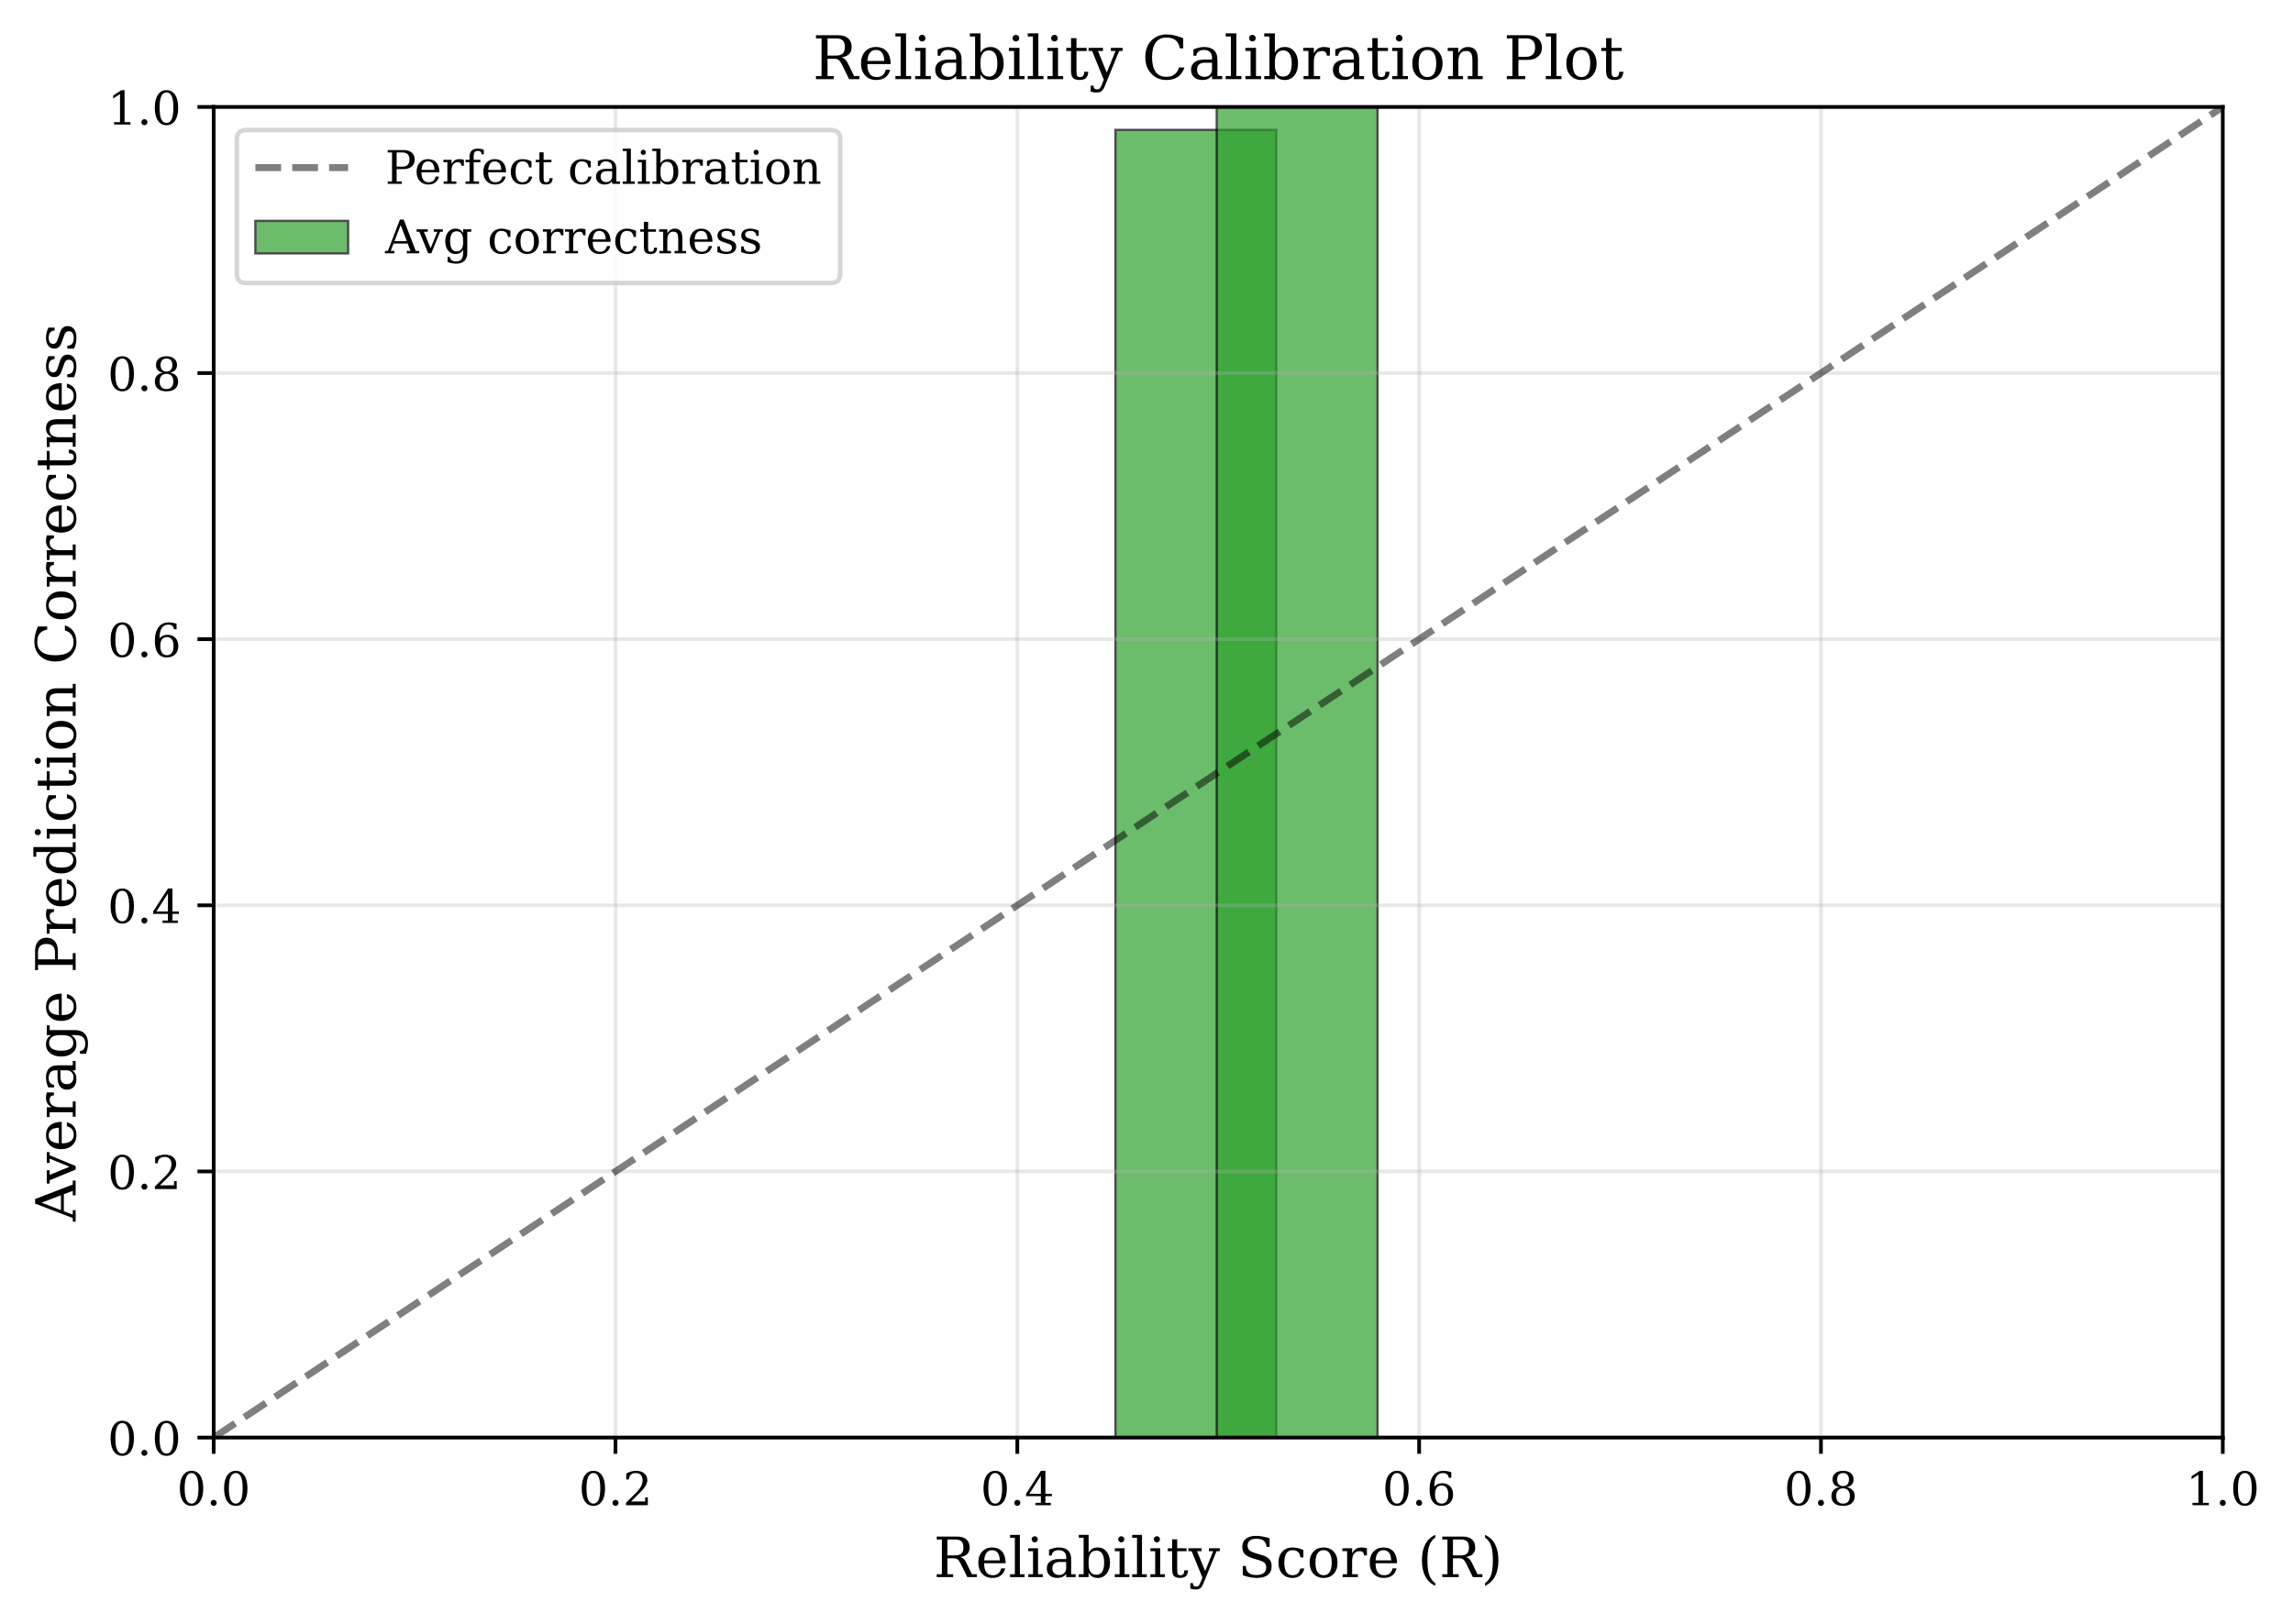
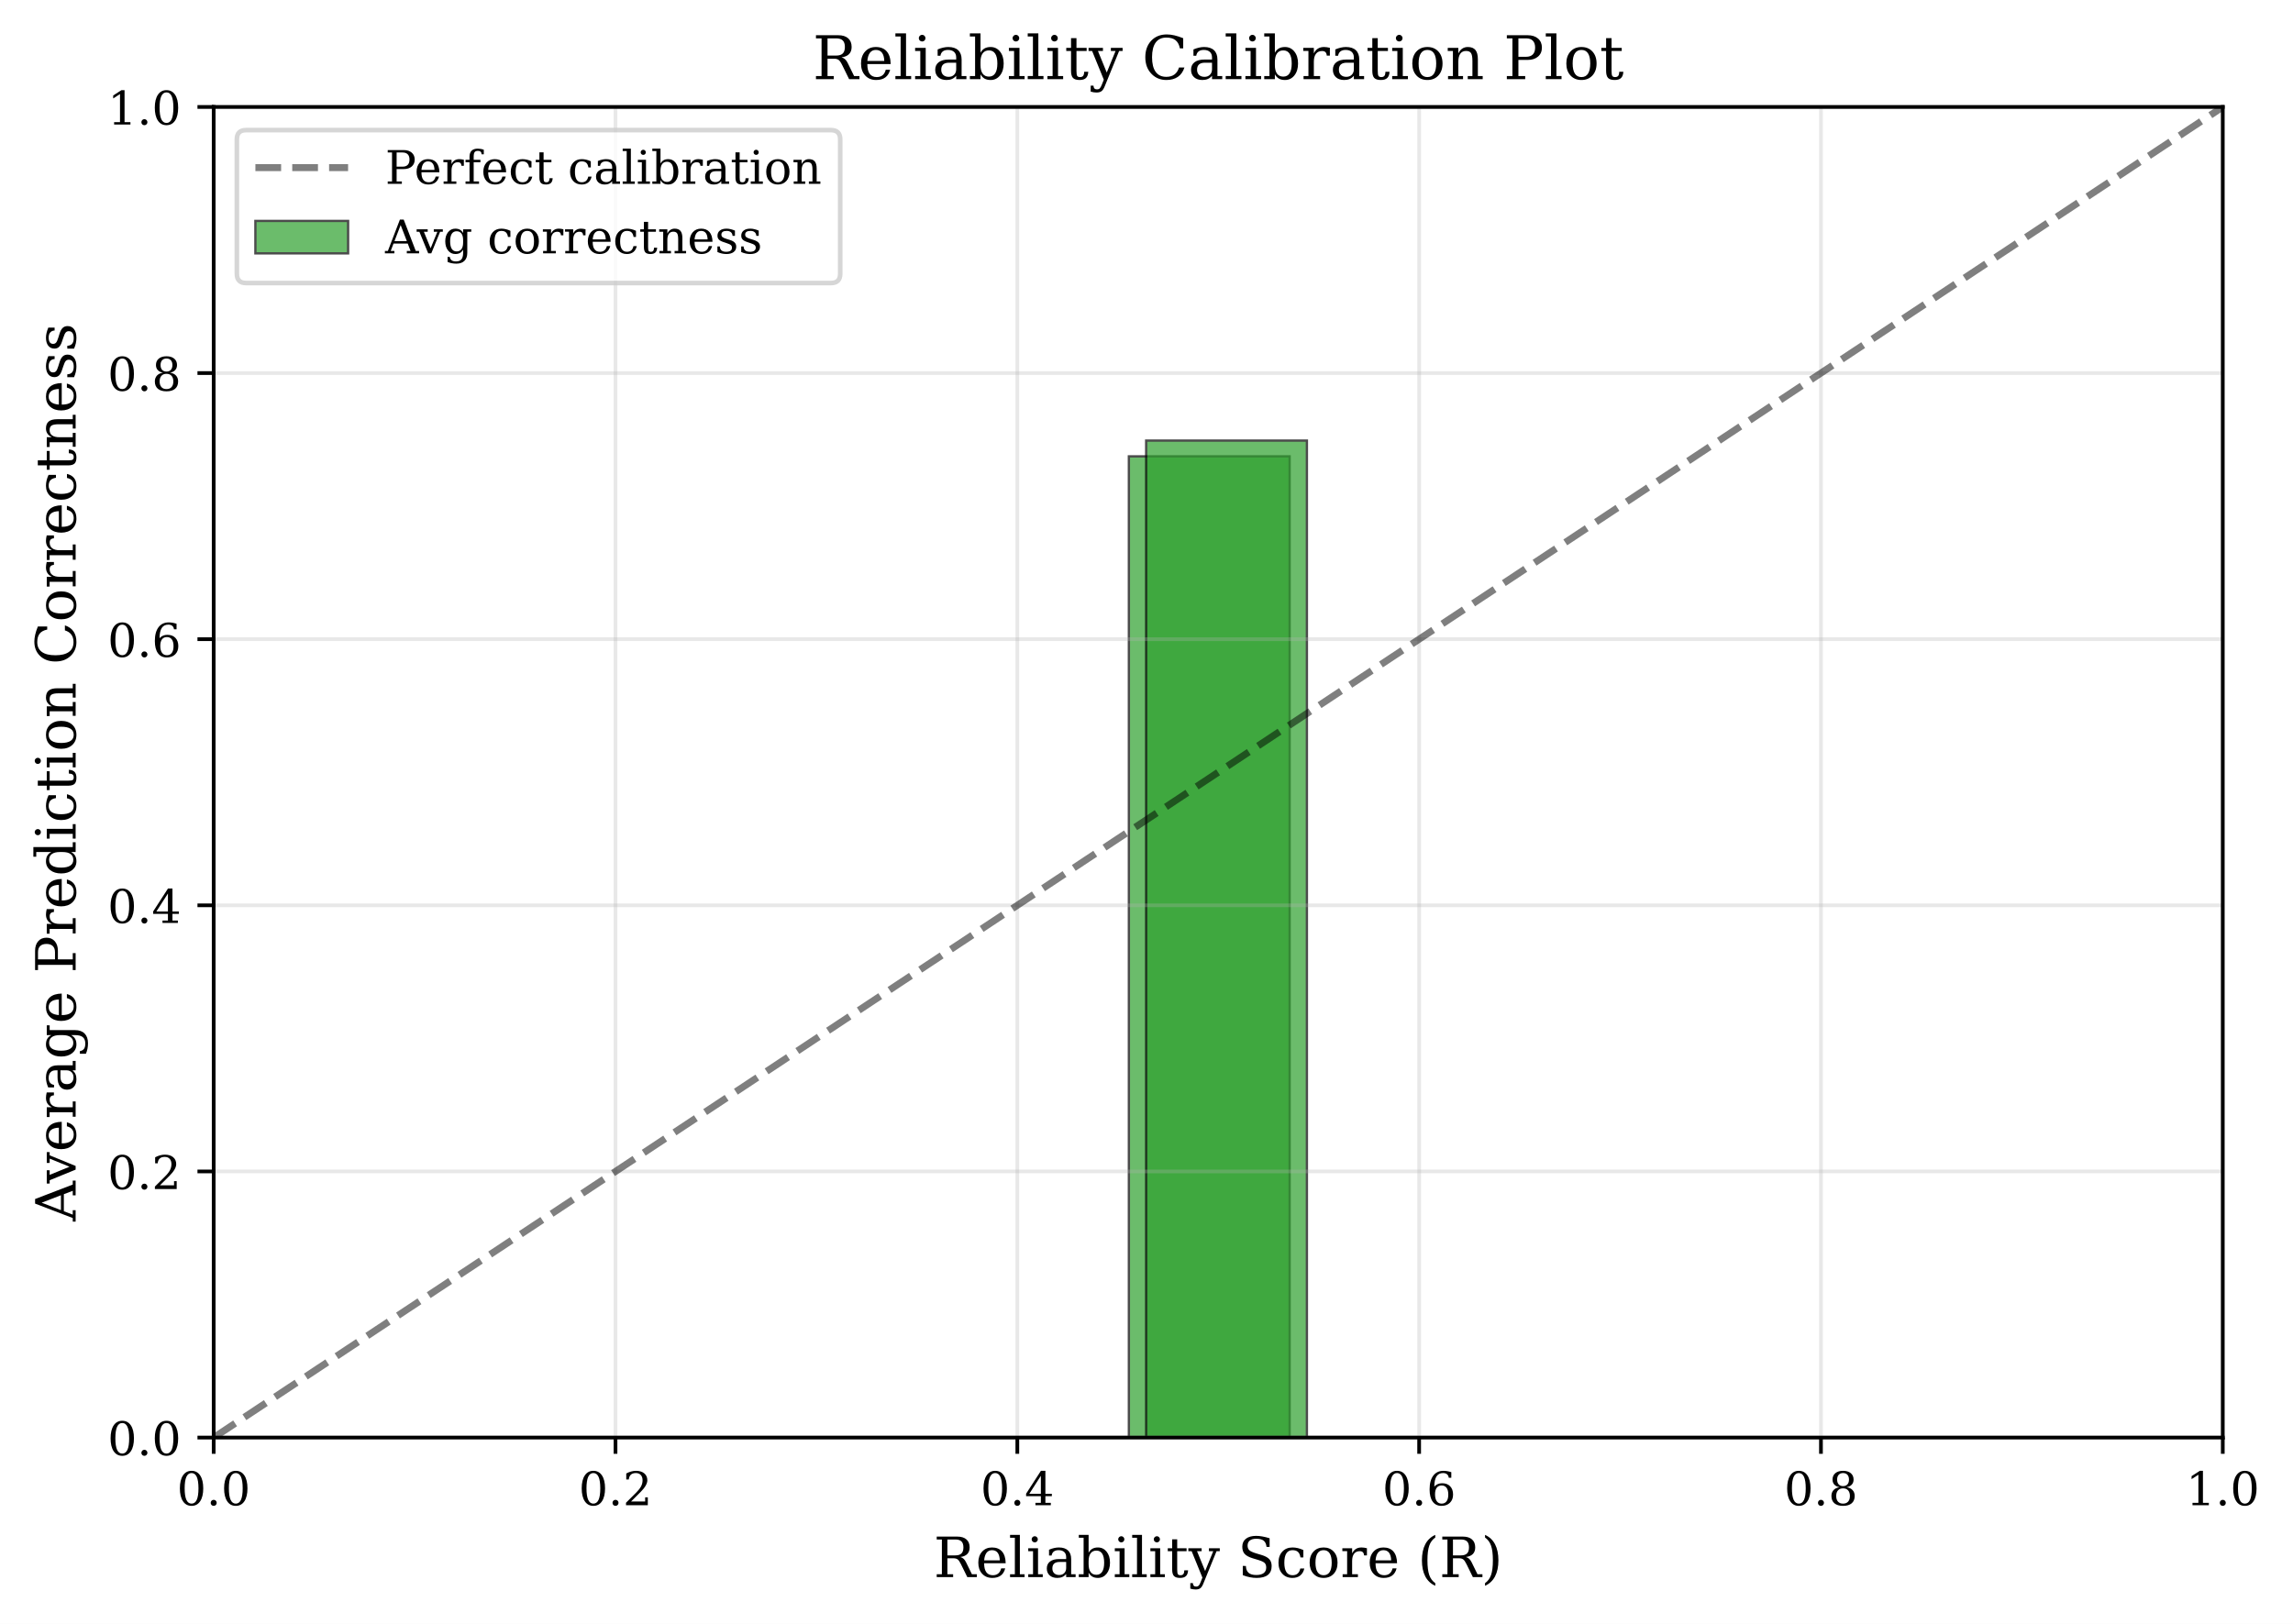
<svg xmlns="http://www.w3.org/2000/svg" xmlns:xlink="http://www.w3.org/1999/xlink" width="494.733pt" height="350.436pt" viewBox="0 0 494.733 350.436" version="1.1">
  <defs>
    <style type="text/css">*{stroke-linejoin: round; stroke-linecap: butt}</style>
  </defs>
  <g id="figure_1">
    <g id="patch_1">
      <path d="M 0 350.436  L 494.733 350.436  L 494.733 0  L 0 0  z " style="fill: #ffffff" />
    </g>
    <g id="axes_1">
      <g id="patch_2">
        <path d="M 46.104 310.235  L 479.581 310.235  L 479.581 23.078  L 46.104 23.078  z " style="fill: #ffffff" />
      </g>
      <g id="patch_3">
-         <path d="M 240.677 310.235  L 275.355 310.235  L 275.355 28.04  L 240.677 28.04  z " clip-path="url(#p86e591726c)" style="fill: #2ca02c; opacity: 0.7; stroke: #000000; stroke-width: 0.5; stroke-linejoin: miter" />
+         <path d="M 243.565 310.235  L 278.243 310.235  L 278.243 98.485  L 243.565 98.485  z " clip-path="url(#p0a8f5f64c6)" style="fill: #2ca02c; opacity: 0.7; stroke: #000000; stroke-width: 0.5; stroke-linejoin: miter" />
      </g>
      <g id="patch_4">
-         <path d="M 262.528 310.235  L 297.206 310.235  L 297.206 23.147  L 262.528 23.147  z " clip-path="url(#p86e591726c)" style="fill: #2ca02c; opacity: 0.7; stroke: #000000; stroke-width: 0.5; stroke-linejoin: miter" />
+         <path d="M 247.296 310.235  L 281.974 310.235  L 281.974 95.081  L 247.296 95.081  z " clip-path="url(#p0a8f5f64c6)" style="fill: #2ca02c; opacity: 0.7; stroke: #000000; stroke-width: 0.5; stroke-linejoin: miter" />
      </g>
      <g id="matplotlib.axis_1">
        <g id="xtick_1">
          <g id="line2d_1">
-             <path d="M 46.104 310.235  L 46.104 23.078  " clip-path="url(#p86e591726c)" style="fill: none; stroke: #b0b0b0; stroke-opacity: 0.3; stroke-width: 0.8; stroke-linecap: square" />
+             <path d="M 46.104 310.235  L 46.104 23.078  " clip-path="url(#p0a8f5f64c6)" style="fill: none; stroke: #b0b0b0; stroke-opacity: 0.3; stroke-width: 0.8; stroke-linecap: square" />
          </g>
          <g id="line2d_2">
            <defs>
-               <path id="m97e8152ec1" d="M 0 0  L 0 3.5  " style="stroke: #000000; stroke-width: 0.8" />
+               <path id="m822ea54baf" d="M 0 0  L 0 3.5  " style="stroke: #000000; stroke-width: 0.8" />
            </defs>
            <g>
-               <use xlink:href="#m97e8152ec1" x="46.104" y="310.235" style="stroke: #000000; stroke-width: 0.8" />
+               <use xlink:href="#m822ea54baf" x="46.104" y="310.235" style="stroke: #000000; stroke-width: 0.8" />
            </g>
          </g>
          <g id="text_1">
            <g transform="translate(38.1525 324.8328) scale(0.1 -0.1)">
              <defs>
                <path id="DejaVuSerif-13" d="M 2034 219  Q 2513 219 2750 744  Q 2988 1269 2988 2328  Q 2988 3391 2750 3916  Q 2513 4441 2034 4441  Q 1556 4441 1318 3916  Q 1081 3391 1081 2328  Q 1081 1269 1318 744  Q 1556 219 2034 219  z M 2034 -91  Q 1275 -91 848 546  Q 422 1184 422 2328  Q 422 3475 848 4112  Q 1275 4750 2034 4750  Q 2797 4750 3222 4112  Q 3647 3475 3647 2328  Q 3647 1184 3222 546  Q 2797 -91 2034 -91  z " transform="scale(0.015625)" />
                <path id="DejaVuSerif-11" d="M 603 325  Q 603 500 722 622  Q 841 744 1019 744  Q 1191 744 1312 622  Q 1434 500 1434 325  Q 1434 153 1312 31  Q 1191 -91 1019 -91  Q 841 -91 722 29  Q 603 150 603 325  z " transform="scale(0.015625)" />
              </defs>
              <use xlink:href="#DejaVuSerif-13" />
              <use xlink:href="#DejaVuSerif-11" transform="translate(63.625 0)" />
              <use xlink:href="#DejaVuSerif-13" transform="translate(95.40625 0)" />
            </g>
          </g>
        </g>
        <g id="xtick_2">
          <g id="line2d_3">
-             <path d="M 132.799 310.235  L 132.799 23.078  " clip-path="url(#p86e591726c)" style="fill: none; stroke: #b0b0b0; stroke-opacity: 0.3; stroke-width: 0.8; stroke-linecap: square" />
+             <path d="M 132.799 310.235  L 132.799 23.078  " clip-path="url(#p0a8f5f64c6)" style="fill: none; stroke: #b0b0b0; stroke-opacity: 0.3; stroke-width: 0.8; stroke-linecap: square" />
          </g>
          <g id="line2d_4">
            <g>
-               <use xlink:href="#m97e8152ec1" x="132.799" y="310.235" style="stroke: #000000; stroke-width: 0.8" />
+               <use xlink:href="#m822ea54baf" x="132.799" y="310.235" style="stroke: #000000; stroke-width: 0.8" />
            </g>
          </g>
          <g id="text_2">
            <g transform="translate(124.8479 324.8328) scale(0.1 -0.1)">
              <defs>
                <path id="DejaVuSerif-15" d="M 819 3553  L 469 3553  L 469 4384  Q 803 4563 1142 4656  Q 1481 4750 1806 4750  Q 2534 4750 2956 4397  Q 3378 4044 3378 3438  Q 3378 2753 2422 1800  Q 2347 1728 2309 1691  L 1131 513  L 3078 513  L 3078 1088  L 3444 1088  L 3444 0  L 434 0  L 434 341  L 1850 1753  Q 2319 2222 2519 2614  Q 2719 3006 2719 3438  Q 2719 3909 2473 4175  Q 2228 4441 1797 4441  Q 1350 4441 1106 4219  Q 863 3997 819 3553  z " transform="scale(0.015625)" />
              </defs>
              <use xlink:href="#DejaVuSerif-13" />
              <use xlink:href="#DejaVuSerif-11" transform="translate(63.625 0)" />
              <use xlink:href="#DejaVuSerif-15" transform="translate(95.40625 0)" />
            </g>
          </g>
        </g>
        <g id="xtick_3">
          <g id="line2d_5">
-             <path d="M 219.495 310.235  L 219.495 23.078  " clip-path="url(#p86e591726c)" style="fill: none; stroke: #b0b0b0; stroke-opacity: 0.3; stroke-width: 0.8; stroke-linecap: square" />
+             <path d="M 219.495 310.235  L 219.495 23.078  " clip-path="url(#p0a8f5f64c6)" style="fill: none; stroke: #b0b0b0; stroke-opacity: 0.3; stroke-width: 0.8; stroke-linecap: square" />
          </g>
          <g id="line2d_6">
            <g>
-               <use xlink:href="#m97e8152ec1" x="219.495" y="310.235" style="stroke: #000000; stroke-width: 0.8" />
+               <use xlink:href="#m822ea54baf" x="219.495" y="310.235" style="stroke: #000000; stroke-width: 0.8" />
            </g>
          </g>
          <g id="text_3">
            <g transform="translate(211.5434 324.8328) scale(0.1 -0.1)">
              <defs>
                <path id="DejaVuSerif-17" d="M 2234 1581  L 2234 4063  L 641 1581  L 2234 1581  z M 3609 0  L 1484 0  L 1484 331  L 2234 331  L 2234 1247  L 197 1247  L 197 1588  L 2241 4750  L 2859 4750  L 2859 1581  L 3750 1581  L 3750 1247  L 2859 1247  L 2859 331  L 3609 331  L 3609 0  z " transform="scale(0.015625)" />
              </defs>
              <use xlink:href="#DejaVuSerif-13" />
              <use xlink:href="#DejaVuSerif-11" transform="translate(63.625 0)" />
              <use xlink:href="#DejaVuSerif-17" transform="translate(95.40625 0)" />
            </g>
          </g>
        </g>
        <g id="xtick_4">
          <g id="line2d_7">
-             <path d="M 306.19 310.235  L 306.19 23.078  " clip-path="url(#p86e591726c)" style="fill: none; stroke: #b0b0b0; stroke-opacity: 0.3; stroke-width: 0.8; stroke-linecap: square" />
+             <path d="M 306.19 310.235  L 306.19 23.078  " clip-path="url(#p0a8f5f64c6)" style="fill: none; stroke: #b0b0b0; stroke-opacity: 0.3; stroke-width: 0.8; stroke-linecap: square" />
          </g>
          <g id="line2d_8">
            <g>
-               <use xlink:href="#m97e8152ec1" x="306.19" y="310.235" style="stroke: #000000; stroke-width: 0.8" />
+               <use xlink:href="#m822ea54baf" x="306.19" y="310.235" style="stroke: #000000; stroke-width: 0.8" />
            </g>
          </g>
          <g id="text_4">
            <g transform="translate(298.2388 324.8328) scale(0.1 -0.1)">
              <defs>
                <path id="DejaVuSerif-19" d="M 2094 219  Q 2534 219 2771 542  Q 3009 866 3009 1472  Q 3009 2078 2771 2401  Q 2534 2725 2094 2725  Q 1647 2725 1412 2412  Q 1178 2100 1178 1509  Q 1178 888 1415 553  Q 1653 219 2094 219  z M 1075 2569  Q 1288 2803 1556 2918  Q 1825 3034 2163 3034  Q 2859 3034 3264 2615  Q 3669 2197 3669 1472  Q 3669 763 3233 336  Q 2797 -91 2069 -91  Q 1278 -91 853 498  Q 428 1088 428 2181  Q 428 3406 931 4078  Q 1434 4750 2350 4750  Q 2597 4750 2869 4703  Q 3141 4656 3425 4563  L 3425 3794  L 3072 3794  Q 3034 4109 2831 4275  Q 2628 4441 2284 4441  Q 1678 4441 1381 3981  Q 1084 3522 1075 2569  z " transform="scale(0.015625)" />
              </defs>
              <use xlink:href="#DejaVuSerif-13" />
              <use xlink:href="#DejaVuSerif-11" transform="translate(63.625 0)" />
              <use xlink:href="#DejaVuSerif-19" transform="translate(95.40625 0)" />
            </g>
          </g>
        </g>
        <g id="xtick_5">
          <g id="line2d_9">
-             <path d="M 392.886 310.235  L 392.886 23.078  " clip-path="url(#p86e591726c)" style="fill: none; stroke: #b0b0b0; stroke-opacity: 0.3; stroke-width: 0.8; stroke-linecap: square" />
+             <path d="M 392.886 310.235  L 392.886 23.078  " clip-path="url(#p0a8f5f64c6)" style="fill: none; stroke: #b0b0b0; stroke-opacity: 0.3; stroke-width: 0.8; stroke-linecap: square" />
          </g>
          <g id="line2d_10">
            <g>
-               <use xlink:href="#m97e8152ec1" x="392.886" y="310.235" style="stroke: #000000; stroke-width: 0.8" />
+               <use xlink:href="#m822ea54baf" x="392.886" y="310.235" style="stroke: #000000; stroke-width: 0.8" />
            </g>
          </g>
          <g id="text_5">
            <g transform="translate(384.9343 324.8328) scale(0.1 -0.1)">
              <defs>
                <path id="DejaVuSerif-1b" d="M 2981 1275  Q 2981 1775 2732 2051  Q 2484 2328 2034 2328  Q 1584 2328 1336 2051  Q 1088 1775 1088 1275  Q 1088 772 1336 495  Q 1584 219 2034 219  Q 2484 219 2732 495  Q 2981 772 2981 1275  z M 2853 3541  Q 2853 3966 2637 4203  Q 2422 4441 2034 4441  Q 1650 4441 1433 4203  Q 1216 3966 1216 3541  Q 1216 3113 1433 2875  Q 1650 2638 2034 2638  Q 2422 2638 2637 2875  Q 2853 3113 2853 3541  z M 2516 2484  Q 3047 2413 3344 2092  Q 3641 1772 3641 1275  Q 3641 619 3225 264  Q 2809 -91 2034 -91  Q 1263 -91 845 264  Q 428 619 428 1275  Q 428 1772 725 2092  Q 1022 2413 1556 2484  Q 1084 2569 832 2842  Q 581 3116 581 3541  Q 581 4103 968 4426  Q 1356 4750 2034 4750  Q 2713 4750 3100 4426  Q 3488 4103 3488 3541  Q 3488 3116 3236 2842  Q 2984 2569 2516 2484  z " transform="scale(0.015625)" />
              </defs>
              <use xlink:href="#DejaVuSerif-13" />
              <use xlink:href="#DejaVuSerif-11" transform="translate(63.625 0)" />
              <use xlink:href="#DejaVuSerif-1b" transform="translate(95.40625 0)" />
            </g>
          </g>
        </g>
        <g id="xtick_6">
          <g id="line2d_11">
-             <path d="M 479.581 310.235  L 479.581 23.078  " clip-path="url(#p86e591726c)" style="fill: none; stroke: #b0b0b0; stroke-opacity: 0.3; stroke-width: 0.8; stroke-linecap: square" />
+             <path d="M 479.581 310.235  L 479.581 23.078  " clip-path="url(#p0a8f5f64c6)" style="fill: none; stroke: #b0b0b0; stroke-opacity: 0.3; stroke-width: 0.8; stroke-linecap: square" />
          </g>
          <g id="line2d_12">
            <g>
-               <use xlink:href="#m97e8152ec1" x="479.581" y="310.235" style="stroke: #000000; stroke-width: 0.8" />
+               <use xlink:href="#m822ea54baf" x="479.581" y="310.235" style="stroke: #000000; stroke-width: 0.8" />
            </g>
          </g>
          <g id="text_6">
            <g transform="translate(471.6297 324.8328) scale(0.1 -0.1)">
              <defs>
                <path id="DejaVuSerif-14" d="M 909 0  L 909 331  L 1722 331  L 1722 4213  L 781 3603  L 781 4013  L 1919 4750  L 2350 4750  L 2350 331  L 3163 331  L 3163 0  L 909 0  z " transform="scale(0.015625)" />
              </defs>
              <use xlink:href="#DejaVuSerif-14" />
              <use xlink:href="#DejaVuSerif-11" transform="translate(63.625 0)" />
              <use xlink:href="#DejaVuSerif-13" transform="translate(95.40625 0)" />
            </g>
          </g>
        </g>
        <g id="text_7">
          <g transform="translate(201.4439 340.3533) scale(0.12 -0.12)">
            <defs>
              <path id="DejaVuSerif-35" d="M 3066 2316  Q 3284 2256 3442 2114  Q 3600 1972 3725 1716  L 4403 331  L 4972 331  L 4972 0  L 3872 0  L 3144 1484  Q 2934 1916 2759 2042  Q 2584 2169 2278 2169  L 1581 2169  L 1581 331  L 2241 331  L 2241 0  L 353 0  L 353 331  L 947 331  L 947 4331  L 353 4331  L 353 4666  L 2719 4666  Q 3400 4666 3770 4341  Q 4141 4016 4141 3419  Q 4141 2938 3870 2661  Q 3600 2384 3066 2316  z M 1581 2503  L 2503 2503  Q 2975 2503 3200 2726  Q 3425 2950 3425 3419  Q 3425 3888 3200 4109  Q 2975 4331 2503 4331  L 1581 4331  L 1581 2503  z " transform="scale(0.015625)" />
              <path id="DejaVuSerif-48" d="M 3469 1600  L 991 1600  L 991 1575  Q 991 903 1244 561  Q 1497 219 1991 219  Q 2369 219 2611 417  Q 2853 616 2950 1006  L 3413 1006  Q 3275 459 2904 184  Q 2534 -91 1931 -91  Q 1203 -91 761 389  Q 319 869 319 1663  Q 319 2450 753 2931  Q 1188 3413 1894 3413  Q 2647 3413 3050 2948  Q 3453 2484 3469 1600  z M 2791 1931  Q 2772 2513 2545 2808  Q 2319 3103 1894 3103  Q 1497 3103 1269 2806  Q 1041 2509 991 1931  L 2791 1931  z " transform="scale(0.015625)" />
              <path id="DejaVuSerif-4f" d="M 1313 331  L 1856 331  L 1856 0  L 184 0  L 184 331  L 738 331  L 738 4531  L 184 4531  L 184 4863  L 1313 4863  L 1313 331  z " transform="scale(0.015625)" />
              <path id="DejaVuSerif-4c" d="M 622 4353  Q 622 4497 726 4603  Q 831 4709 978 4709  Q 1122 4709 1226 4603  Q 1331 4497 1331 4353  Q 1331 4206 1228 4103  Q 1125 4000 978 4000  Q 831 4000 726 4103  Q 622 4206 622 4353  z M 1356 331  L 1900 331  L 1900 0  L 231 0  L 231 331  L 781 331  L 781 2988  L 231 2988  L 231 3322  L 1356 3322  L 1356 331  z " transform="scale(0.015625)" />
              <path id="DejaVuSerif-44" d="M 2547 1044  L 2547 1747  L 1806 1747  Q 1378 1747 1168 1562  Q 959 1378 959 997  Q 959 650 1171 447  Q 1384 244 1747 244  Q 2106 244 2326 466  Q 2547 688 2547 1044  z M 3122 2075  L 3122 331  L 3634 331  L 3634 0  L 2547 0  L 2547 359  Q 2356 128 2106 18  Q 1856 -91 1522 -91  Q 969 -91 644 203  Q 319 497 319 997  Q 319 1513 691 1797  Q 1063 2081 1741 2081  L 2547 2081  L 2547 2309  Q 2547 2688 2317 2895  Q 2088 3103 1672 3103  Q 1328 3103 1125 2947  Q 922 2791 872 2484  L 575 2484  L 575 3156  Q 875 3284 1158 3348  Q 1441 3413 1709 3413  Q 2400 3413 2761 3070  Q 3122 2728 3122 2075  z " transform="scale(0.015625)" />
              <path id="DejaVuSerif-45" d="M 738 331  L 738 4531  L 184 4531  L 184 4863  L 1313 4863  L 1313 2803  Q 1481 3116 1742 3264  Q 2003 3413 2388 3413  Q 3000 3413 3387 2928  Q 3775 2444 3775 1663  Q 3775 881 3387 395  Q 3000 -91 2388 -91  Q 2003 -91 1742 57  Q 1481 206 1313 519  L 1313 0  L 184 0  L 184 331  L 738 331  z M 1313 1497  Q 1313 897 1542 583  Q 1772 269 2209 269  Q 2650 269 2876 622  Q 3103 975 3103 1663  Q 3103 2353 2876 2703  Q 2650 3053 2209 3053  Q 1772 3053 1542 2737  Q 1313 2422 1313 1825  L 1313 1497  z " transform="scale(0.015625)" />
              <path id="DejaVuSerif-57" d="M 691 2988  L 184 2988  L 184 3322  L 691 3322  L 691 4353  L 1269 4353  L 1269 3322  L 2350 3322  L 2350 2988  L 1269 2988  L 1269 878  Q 1269 456 1350 337  Q 1431 219 1650 219  Q 1875 219 1978 351  Q 2081 484 2088 781  L 2522 781  Q 2497 328 2275 118  Q 2053 -91 1600 -91  Q 1103 -91 897 129  Q 691 350 691 878  L 691 2988  z " transform="scale(0.015625)" />
              <path id="DejaVuSerif-5c" d="M 1381 -609  L 1600 -56  L 359 2988  L -19 2988  L -19 3322  L 1509 3322  L 1509 2988  L 978 2988  L 1913 703  L 2847 2988  L 2350 2988  L 2350 3322  L 3597 3322  L 3597 2988  L 3225 2988  L 1703 -750  Q 1547 -1138 1356 -1280  Q 1166 -1422 819 -1422  Q 672 -1422 517 -1397  Q 363 -1372 206 -1325  L 206 -691  L 500 -691  Q 519 -903 608 -995  Q 697 -1088 884 -1088  Q 1056 -1088 1161 -992  Q 1266 -897 1381 -609  z " transform="scale(0.015625)" />
              <path id="DejaVuSerif-3" transform="scale(0.015625)" />
              <path id="DejaVuSerif-36" d="M 594 225  L 594 1288  L 953 1284  Q 969 753 1261 498  Q 1553 244 2150 244  Q 2706 244 2998 464  Q 3291 684 3291 1106  Q 3291 1444 3114 1625  Q 2938 1806 2369 1978  L 1753 2163  Q 1084 2366 811 2669  Q 538 2972 538 3500  Q 538 4094 959 4422  Q 1381 4750 2144 4750  Q 2469 4750 2856 4679  Q 3244 4609 3681 4475  L 3681 3481  L 3328 3481  Q 3275 3975 2998 4195  Q 2722 4416 2156 4416  Q 1663 4416 1405 4214  Q 1147 4013 1147 3628  Q 1147 3294 1340 3103  Q 1534 2913 2163 2725  L 2741 2553  Q 3375 2363 3645 2067  Q 3916 1772 3916 1275  Q 3916 597 3481 253  Q 3047 -91 2188 -91  Q 1803 -91 1404 -12  Q 1006 66 594 225  z " transform="scale(0.015625)" />
              <path id="DejaVuSerif-46" d="M 3291 997  Q 3169 466 2822 187  Q 2475 -91 1925 -91  Q 1200 -91 759 389  Q 319 869 319 1663  Q 319 2459 759 2936  Q 1200 3413 1925 3413  Q 2241 3413 2553 3339  Q 2866 3266 3181 3116  L 3181 2266  L 2847 2266  Q 2781 2703 2561 2903  Q 2341 3103 1931 3103  Q 1466 3103 1228 2742  Q 991 2381 991 1663  Q 991 944 1227 581  Q 1463 219 1931 219  Q 2303 219 2525 412  Q 2747 606 2828 997  L 3291 997  z " transform="scale(0.015625)" />
              <path id="DejaVuSerif-52" d="M 1925 219  Q 2388 219 2623 584  Q 2859 950 2859 1663  Q 2859 2375 2623 2739  Q 2388 3103 1925 3103  Q 1463 3103 1227 2739  Q 991 2375 991 1663  Q 991 950 1228 584  Q 1466 219 1925 219  z M 1925 -91  Q 1200 -91 759 389  Q 319 869 319 1663  Q 319 2456 758 2934  Q 1197 3413 1925 3413  Q 2653 3413 3092 2934  Q 3531 2456 3531 1663  Q 3531 869 3092 389  Q 2653 -91 1925 -91  z " transform="scale(0.015625)" />
              <path id="DejaVuSerif-55" d="M 3059 3328  L 3059 2497  L 2728 2497  Q 2713 2744 2591 2866  Q 2469 2988 2234 2988  Q 1809 2988 1582 2694  Q 1356 2400 1356 1850  L 1356 331  L 2022 331  L 2022 0  L 263 0  L 263 331  L 781 331  L 781 2994  L 231 2994  L 231 3322  L 1356 3322  L 1356 2731  Q 1525 3078 1790 3245  Q 2056 3413 2438 3413  Q 2578 3413 2733 3391  Q 2888 3369 3059 3328  z " transform="scale(0.015625)" />
              <path id="DejaVuSerif-b" d="M 2041 -997  Q 1281 -656 893 83  Q 506 822 506 1931  Q 506 3044 893 3783  Q 1281 4522 2041 4863  L 2041 4556  Q 1559 4225 1350 3623  Q 1141 3022 1141 1931  Q 1141 844 1350 242  Q 1559 -359 2041 -691  L 2041 -997  z " transform="scale(0.015625)" />
              <path id="DejaVuSerif-c" d="M 453 -997  L 453 -691  Q 934 -359 1145 242  Q 1356 844 1356 1931  Q 1356 3022 1145 3623  Q 934 4225 453 4556  L 453 4863  Q 1216 4522 1603 3783  Q 1991 3044 1991 1931  Q 1991 822 1603 83  Q 1216 -656 453 -997  z " transform="scale(0.015625)" />
            </defs>
            <use xlink:href="#DejaVuSerif-35" />
            <use xlink:href="#DejaVuSerif-48" transform="translate(75.29688 0)" />
            <use xlink:href="#DejaVuSerif-4f" transform="translate(134.4844 0)" />
            <use xlink:href="#DejaVuSerif-4c" transform="translate(166.4688 0)" />
            <use xlink:href="#DejaVuSerif-44" transform="translate(198.4531 0)" />
            <use xlink:href="#DejaVuSerif-45" transform="translate(258.0781 0)" />
            <use xlink:href="#DejaVuSerif-4c" transform="translate(322.0938 0)" />
            <use xlink:href="#DejaVuSerif-4f" transform="translate(354.0781 0)" />
            <use xlink:href="#DejaVuSerif-4c" transform="translate(386.0625 0)" />
            <use xlink:href="#DejaVuSerif-57" transform="translate(418.0469 0)" />
            <use xlink:href="#DejaVuSerif-5c" transform="translate(458.2344 0)" />
            <use xlink:href="#DejaVuSerif-3" transform="translate(514.7344 0)" />
            <use xlink:href="#DejaVuSerif-36" transform="translate(546.5156 0)" />
            <use xlink:href="#DejaVuSerif-46" transform="translate(615.0156 0)" />
            <use xlink:href="#DejaVuSerif-52" transform="translate(671.0156 0)" />
            <use xlink:href="#DejaVuSerif-55" transform="translate(731.2188 0)" />
            <use xlink:href="#DejaVuSerif-48" transform="translate(779.0156 0)" />
            <use xlink:href="#DejaVuSerif-3" transform="translate(838.2031 0)" />
            <use xlink:href="#DejaVuSerif-b" transform="translate(869.9844 0)" />
            <use xlink:href="#DejaVuSerif-35" transform="translate(909 0)" />
            <use xlink:href="#DejaVuSerif-c" transform="translate(984.2969 0)" />
          </g>
        </g>
      </g>
      <g id="matplotlib.axis_2">
        <g id="ytick_1">
          <g id="line2d_13">
-             <path d="M 46.104 310.235  L 479.581 310.235  " clip-path="url(#p86e591726c)" style="fill: none; stroke: #b0b0b0; stroke-opacity: 0.3; stroke-width: 0.8; stroke-linecap: square" />
+             <path d="M 46.104 310.235  L 479.581 310.235  " clip-path="url(#p0a8f5f64c6)" style="fill: none; stroke: #b0b0b0; stroke-opacity: 0.3; stroke-width: 0.8; stroke-linecap: square" />
          </g>
          <g id="line2d_14">
            <defs>
-               <path id="m307c8cab6e" d="M 0 0  L -3.5 0  " style="stroke: #000000; stroke-width: 0.8" />
+               <path id="m97fb073c17" d="M 0 0  L -3.5 0  " style="stroke: #000000; stroke-width: 0.8" />
            </defs>
            <g>
-               <use xlink:href="#m307c8cab6e" x="46.104" y="310.235" style="stroke: #000000; stroke-width: 0.8" />
+               <use xlink:href="#m97fb073c17" x="46.104" y="310.235" style="stroke: #000000; stroke-width: 0.8" />
            </g>
          </g>
          <g id="text_8">
            <g transform="translate(23.20094 314.034) scale(0.1 -0.1)">
              <use xlink:href="#DejaVuSerif-13" />
              <use xlink:href="#DejaVuSerif-11" transform="translate(63.625 0)" />
              <use xlink:href="#DejaVuSerif-13" transform="translate(95.40625 0)" />
            </g>
          </g>
        </g>
        <g id="ytick_2">
          <g id="line2d_15">
-             <path d="M 46.104 252.804  L 479.581 252.804  " clip-path="url(#p86e591726c)" style="fill: none; stroke: #b0b0b0; stroke-opacity: 0.3; stroke-width: 0.8; stroke-linecap: square" />
+             <path d="M 46.104 252.804  L 479.581 252.804  " clip-path="url(#p0a8f5f64c6)" style="fill: none; stroke: #b0b0b0; stroke-opacity: 0.3; stroke-width: 0.8; stroke-linecap: square" />
          </g>
          <g id="line2d_16">
            <g>
-               <use xlink:href="#m307c8cab6e" x="46.104" y="252.804" style="stroke: #000000; stroke-width: 0.8" />
+               <use xlink:href="#m97fb073c17" x="46.104" y="252.804" style="stroke: #000000; stroke-width: 0.8" />
            </g>
          </g>
          <g id="text_9">
            <g transform="translate(23.20094 256.6025) scale(0.1 -0.1)">
              <use xlink:href="#DejaVuSerif-13" />
              <use xlink:href="#DejaVuSerif-11" transform="translate(63.625 0)" />
              <use xlink:href="#DejaVuSerif-15" transform="translate(95.40625 0)" />
            </g>
          </g>
        </g>
        <g id="ytick_3">
          <g id="line2d_17">
-             <path d="M 46.104 195.372  L 479.581 195.372  " clip-path="url(#p86e591726c)" style="fill: none; stroke: #b0b0b0; stroke-opacity: 0.3; stroke-width: 0.8; stroke-linecap: square" />
+             <path d="M 46.104 195.372  L 479.581 195.372  " clip-path="url(#p0a8f5f64c6)" style="fill: none; stroke: #b0b0b0; stroke-opacity: 0.3; stroke-width: 0.8; stroke-linecap: square" />
          </g>
          <g id="line2d_18">
            <g>
-               <use xlink:href="#m307c8cab6e" x="46.104" y="195.372" style="stroke: #000000; stroke-width: 0.8" />
+               <use xlink:href="#m97fb073c17" x="46.104" y="195.372" style="stroke: #000000; stroke-width: 0.8" />
            </g>
          </g>
          <g id="text_10">
            <g transform="translate(23.20094 199.1711) scale(0.1 -0.1)">
              <use xlink:href="#DejaVuSerif-13" />
              <use xlink:href="#DejaVuSerif-11" transform="translate(63.625 0)" />
              <use xlink:href="#DejaVuSerif-17" transform="translate(95.40625 0)" />
            </g>
          </g>
        </g>
        <g id="ytick_4">
          <g id="line2d_19">
-             <path d="M 46.104 137.941  L 479.581 137.941  " clip-path="url(#p86e591726c)" style="fill: none; stroke: #b0b0b0; stroke-opacity: 0.3; stroke-width: 0.8; stroke-linecap: square" />
+             <path d="M 46.104 137.941  L 479.581 137.941  " clip-path="url(#p0a8f5f64c6)" style="fill: none; stroke: #b0b0b0; stroke-opacity: 0.3; stroke-width: 0.8; stroke-linecap: square" />
          </g>
          <g id="line2d_20">
            <g>
-               <use xlink:href="#m307c8cab6e" x="46.104" y="137.941" style="stroke: #000000; stroke-width: 0.8" />
+               <use xlink:href="#m97fb073c17" x="46.104" y="137.941" style="stroke: #000000; stroke-width: 0.8" />
            </g>
          </g>
          <g id="text_11">
            <g transform="translate(23.20094 141.7397) scale(0.1 -0.1)">
              <use xlink:href="#DejaVuSerif-13" />
              <use xlink:href="#DejaVuSerif-11" transform="translate(63.625 0)" />
              <use xlink:href="#DejaVuSerif-19" transform="translate(95.40625 0)" />
            </g>
          </g>
        </g>
        <g id="ytick_5">
          <g id="line2d_21">
-             <path d="M 46.104 80.509  L 479.581 80.509  " clip-path="url(#p86e591726c)" style="fill: none; stroke: #b0b0b0; stroke-opacity: 0.3; stroke-width: 0.8; stroke-linecap: square" />
+             <path d="M 46.104 80.509  L 479.581 80.509  " clip-path="url(#p0a8f5f64c6)" style="fill: none; stroke: #b0b0b0; stroke-opacity: 0.3; stroke-width: 0.8; stroke-linecap: square" />
          </g>
          <g id="line2d_22">
            <g>
-               <use xlink:href="#m307c8cab6e" x="46.104" y="80.509" style="stroke: #000000; stroke-width: 0.8" />
+               <use xlink:href="#m97fb073c17" x="46.104" y="80.509" style="stroke: #000000; stroke-width: 0.8" />
            </g>
          </g>
          <g id="text_12">
            <g transform="translate(23.20094 84.30823) scale(0.1 -0.1)">
              <use xlink:href="#DejaVuSerif-13" />
              <use xlink:href="#DejaVuSerif-11" transform="translate(63.625 0)" />
              <use xlink:href="#DejaVuSerif-1b" transform="translate(95.40625 0)" />
            </g>
          </g>
        </g>
        <g id="ytick_6">
          <g id="line2d_23">
-             <path d="M 46.104 23.078  L 479.581 23.078  " clip-path="url(#p86e591726c)" style="fill: none; stroke: #b0b0b0; stroke-opacity: 0.3; stroke-width: 0.8; stroke-linecap: square" />
+             <path d="M 46.104 23.078  L 479.581 23.078  " clip-path="url(#p0a8f5f64c6)" style="fill: none; stroke: #b0b0b0; stroke-opacity: 0.3; stroke-width: 0.8; stroke-linecap: square" />
          </g>
          <g id="line2d_24">
            <g>
-               <use xlink:href="#m307c8cab6e" x="46.104" y="23.078" style="stroke: #000000; stroke-width: 0.8" />
+               <use xlink:href="#m97fb073c17" x="46.104" y="23.078" style="stroke: #000000; stroke-width: 0.8" />
            </g>
          </g>
          <g id="text_13">
            <g transform="translate(23.20094 26.8768) scale(0.1 -0.1)">
              <use xlink:href="#DejaVuSerif-14" />
              <use xlink:href="#DejaVuSerif-11" transform="translate(63.625 0)" />
              <use xlink:href="#DejaVuSerif-13" transform="translate(95.40625 0)" />
            </g>
          </g>
        </g>
        <g id="text_14">
          <g transform="translate(16.31812 263.5566) rotate(-90) scale(0.12 -0.12)">
            <defs>
              <path id="DejaVuSerif-24" d="M 1281 1691  L 2994 1691  L 2138 3909  L 1281 1691  z M -38 0  L -38 331  L 372 331  L 2034 4666  L 2559 4666  L 4225 331  L 4684 331  L 4684 0  L 2988 0  L 2988 331  L 3506 331  L 3116 1356  L 1153 1356  L 763 331  L 1275 331  L 1275 0  L -38 0  z " transform="scale(0.015625)" />
              <path id="DejaVuSerif-59" d="M 1581 0  L 359 2988  L -19 2988  L -19 3322  L 1509 3322  L 1509 2988  L 978 2988  L 1913 703  L 2847 2988  L 2350 2988  L 2350 3322  L 3597 3322  L 3597 2988  L 3225 2988  L 2003 0  L 1581 0  z " transform="scale(0.015625)" />
              <path id="DejaVuSerif-4a" d="M 3359 2988  L 3359 72  Q 3359 -644 2965 -1033  Q 2572 -1422 1844 -1422  Q 1516 -1422 1216 -1362  Q 916 -1303 641 -1184  L 641 -488  L 941 -488  Q 997 -813 1206 -963  Q 1416 -1113 1806 -1113  Q 2313 -1113 2548 -827  Q 2784 -541 2784 72  L 2784 519  Q 2616 206 2355 57  Q 2094 -91 1709 -91  Q 1097 -91 708 395  Q 319 881 319 1663  Q 319 2444 706 2928  Q 1094 3413 1709 3413  Q 2094 3413 2355 3264  Q 2616 3116 2784 2803  L 2784 3322  L 3909 3322  L 3909 2988  L 3359 2988  z M 2784 1825  Q 2784 2422 2554 2737  Q 2325 3053 1888 3053  Q 1444 3053 1217 2703  Q 991 2353 991 1663  Q 991 975 1217 622  Q 1444 269 1888 269  Q 2325 269 2554 583  Q 2784 897 2784 1497  L 2784 1825  z " transform="scale(0.015625)" />
              <path id="DejaVuSerif-33" d="M 1581 2375  L 2406 2375  Q 2872 2375 3115 2626  Q 3359 2878 3359 3353  Q 3359 3831 3115 4081  Q 2872 4331 2406 4331  L 1581 4331  L 1581 2375  z M 353 0  L 353 331  L 947 331  L 947 4331  L 353 4331  L 353 4666  L 2559 4666  Q 3259 4666 3668 4311  Q 4078 3956 4078 3353  Q 4078 2753 3668 2397  Q 3259 2041 2559 2041  L 1581 2041  L 1581 331  L 2303 331  L 2303 0  L 353 0  z " transform="scale(0.015625)" />
              <path id="DejaVuSerif-47" d="M 3359 331  L 3909 331  L 3909 0  L 2784 0  L 2784 519  Q 2616 206 2355 57  Q 2094 -91 1709 -91  Q 1097 -91 708 395  Q 319 881 319 1663  Q 319 2444 706 2928  Q 1094 3413 1709 3413  Q 2094 3413 2355 3264  Q 2616 3116 2784 2803  L 2784 4531  L 2241 4531  L 2241 4863  L 3359 4863  L 3359 331  z M 2784 1497  L 2784 1825  Q 2784 2422 2554 2737  Q 2325 3053 1888 3053  Q 1444 3053 1217 2703  Q 991 2353 991 1663  Q 991 975 1217 622  Q 1444 269 1888 269  Q 2325 269 2554 583  Q 2784 897 2784 1497  z " transform="scale(0.015625)" />
              <path id="DejaVuSerif-51" d="M 263 0  L 263 331  L 781 331  L 781 2988  L 231 2988  L 231 3322  L 1356 3322  L 1356 2731  Q 1516 3069 1770 3241  Q 2025 3413 2363 3413  Q 2913 3413 3172 3097  Q 3431 2781 3431 2113  L 3431 331  L 3944 331  L 3944 0  L 2356 0  L 2356 331  L 2853 331  L 2853 1931  Q 2853 2541 2703 2767  Q 2553 2994 2175 2994  Q 1775 2994 1565 2701  Q 1356 2409 1356 1850  L 1356 331  L 1856 331  L 1856 0  L 263 0  z " transform="scale(0.015625)" />
              <path id="DejaVuSerif-26" d="M 4513 1234  Q 4306 581 3820 245  Q 3334 -91 2591 -91  Q 2134 -91 1743 65  Q 1353 222 1050 525  Q 700 875 529 1320  Q 359 1766 359 2328  Q 359 3416 987 4083  Q 1616 4750 2644 4750  Q 3025 4750 3456 4650  Q 3888 4550 4384 4347  L 4384 3272  L 4031 3272  Q 3916 3859 3567 4137  Q 3219 4416 2591 4416  Q 1844 4416 1459 3886  Q 1075 3356 1075 2328  Q 1075 1303 1459 773  Q 1844 244 2591 244  Q 3113 244 3450 492  Q 3788 741 3938 1234  L 4513 1234  z " transform="scale(0.015625)" />
              <path id="DejaVuSerif-56" d="M 359 184  L 359 959  L 691 959  Q 703 588 923 403  Q 1144 219 1575 219  Q 1963 219 2166 364  Q 2369 509 2369 788  Q 2369 1006 2220 1140  Q 2072 1275 1594 1428  L 1178 1569  Q 750 1706 558 1912  Q 366 2119 366 2438  Q 366 2894 700 3153  Q 1034 3413 1625 3413  Q 1888 3413 2178 3344  Q 2469 3275 2778 3144  L 2778 2419  L 2447 2419  Q 2434 2741 2221 2922  Q 2009 3103 1644 3103  Q 1281 3103 1095 2975  Q 909 2847 909 2591  Q 909 2381 1050 2254  Q 1191 2128 1613 1997  L 2069 1856  Q 2541 1709 2748 1489  Q 2956 1269 2956 922  Q 2956 450 2595 179  Q 2234 -91 1600 -91  Q 1278 -91 972 -22  Q 666 47 359 184  z " transform="scale(0.015625)" />
            </defs>
            <use xlink:href="#DejaVuSerif-24" />
            <use xlink:href="#DejaVuSerif-59" transform="translate(68.17188 0)" />
            <use xlink:href="#DejaVuSerif-48" transform="translate(124.6719 0)" />
            <use xlink:href="#DejaVuSerif-55" transform="translate(183.8594 0)" />
            <use xlink:href="#DejaVuSerif-44" transform="translate(231.6562 0)" />
            <use xlink:href="#DejaVuSerif-4a" transform="translate(291.2812 0)" />
            <use xlink:href="#DejaVuSerif-48" transform="translate(355.2969 0)" />
            <use xlink:href="#DejaVuSerif-3" transform="translate(414.4844 0)" />
            <use xlink:href="#DejaVuSerif-33" transform="translate(446.2656 0)" />
            <use xlink:href="#DejaVuSerif-55" transform="translate(513.5469 0)" />
            <use xlink:href="#DejaVuSerif-48" transform="translate(561.3438 0)" />
            <use xlink:href="#DejaVuSerif-47" transform="translate(620.5312 0)" />
            <use xlink:href="#DejaVuSerif-4c" transform="translate(684.5469 0)" />
            <use xlink:href="#DejaVuSerif-46" transform="translate(716.5312 0)" />
            <use xlink:href="#DejaVuSerif-57" transform="translate(772.5312 0)" />
            <use xlink:href="#DejaVuSerif-4c" transform="translate(812.7188 0)" />
            <use xlink:href="#DejaVuSerif-52" transform="translate(844.7031 0)" />
            <use xlink:href="#DejaVuSerif-51" transform="translate(904.9062 0)" />
            <use xlink:href="#DejaVuSerif-3" transform="translate(969.3125 0)" />
            <use xlink:href="#DejaVuSerif-26" transform="translate(1001.094 0)" />
            <use xlink:href="#DejaVuSerif-52" transform="translate(1077.609 0)" />
            <use xlink:href="#DejaVuSerif-55" transform="translate(1137.812 0)" />
            <use xlink:href="#DejaVuSerif-55" transform="translate(1185.609 0)" />
            <use xlink:href="#DejaVuSerif-48" transform="translate(1233.406 0)" />
            <use xlink:href="#DejaVuSerif-46" transform="translate(1292.594 0)" />
            <use xlink:href="#DejaVuSerif-57" transform="translate(1348.594 0)" />
            <use xlink:href="#DejaVuSerif-51" transform="translate(1388.781 0)" />
            <use xlink:href="#DejaVuSerif-48" transform="translate(1453.188 0)" />
            <use xlink:href="#DejaVuSerif-56" transform="translate(1512.375 0)" />
            <use xlink:href="#DejaVuSerif-56" transform="translate(1563.688 0)" />
          </g>
        </g>
      </g>
      <g id="line2d_25">
-         <path d="M 46.104 310.235  L 479.581 23.078  " clip-path="url(#p86e591726c)" style="fill: none; stroke-dasharray: 5.55,2.4; stroke-dashoffset: 0; stroke: #000000; stroke-opacity: 0.5; stroke-width: 1.5" />
+         <path d="M 46.104 310.235  L 479.581 23.078  " clip-path="url(#p0a8f5f64c6)" style="fill: none; stroke-dasharray: 5.55,2.4; stroke-dashoffset: 0; stroke: #000000; stroke-opacity: 0.5; stroke-width: 1.5" />
      </g>
      <g id="patch_5">
        <path d="M 46.104 310.235  L 46.104 23.078  " style="fill: none; stroke: #000000; stroke-width: 0.8; stroke-linejoin: miter; stroke-linecap: square" />
      </g>
      <g id="patch_6">
        <path d="M 479.581 310.235  L 479.581 23.078  " style="fill: none; stroke: #000000; stroke-width: 0.8; stroke-linejoin: miter; stroke-linecap: square" />
      </g>
      <g id="patch_7">
        <path d="M 46.104 310.235  L 479.581 310.235  " style="fill: none; stroke: #000000; stroke-width: 0.8; stroke-linejoin: miter; stroke-linecap: square" />
      </g>
      <g id="patch_8">
        <path d="M 46.104 23.078  L 479.581 23.078  " style="fill: none; stroke: #000000; stroke-width: 0.8; stroke-linejoin: miter; stroke-linecap: square" />
      </g>
      <g id="text_15">
        <g transform="translate(175.3344 17.07797) scale(0.13 -0.13)">
          <use xlink:href="#DejaVuSerif-35" />
          <use xlink:href="#DejaVuSerif-48" transform="translate(75.29688 0)" />
          <use xlink:href="#DejaVuSerif-4f" transform="translate(134.4844 0)" />
          <use xlink:href="#DejaVuSerif-4c" transform="translate(166.4688 0)" />
          <use xlink:href="#DejaVuSerif-44" transform="translate(198.4531 0)" />
          <use xlink:href="#DejaVuSerif-45" transform="translate(258.0781 0)" />
          <use xlink:href="#DejaVuSerif-4c" transform="translate(322.0938 0)" />
          <use xlink:href="#DejaVuSerif-4f" transform="translate(354.0781 0)" />
          <use xlink:href="#DejaVuSerif-4c" transform="translate(386.0625 0)" />
          <use xlink:href="#DejaVuSerif-57" transform="translate(418.0469 0)" />
          <use xlink:href="#DejaVuSerif-5c" transform="translate(458.2344 0)" />
          <use xlink:href="#DejaVuSerif-3" transform="translate(514.7344 0)" />
          <use xlink:href="#DejaVuSerif-26" transform="translate(546.5156 0)" />
          <use xlink:href="#DejaVuSerif-44" transform="translate(623.0312 0)" />
          <use xlink:href="#DejaVuSerif-4f" transform="translate(682.6562 0)" />
          <use xlink:href="#DejaVuSerif-4c" transform="translate(714.6406 0)" />
          <use xlink:href="#DejaVuSerif-45" transform="translate(746.625 0)" />
          <use xlink:href="#DejaVuSerif-55" transform="translate(810.6406 0)" />
          <use xlink:href="#DejaVuSerif-44" transform="translate(858.4375 0)" />
          <use xlink:href="#DejaVuSerif-57" transform="translate(918.0625 0)" />
          <use xlink:href="#DejaVuSerif-4c" transform="translate(958.25 0)" />
          <use xlink:href="#DejaVuSerif-52" transform="translate(990.2344 0)" />
          <use xlink:href="#DejaVuSerif-51" transform="translate(1050.438 0)" />
          <use xlink:href="#DejaVuSerif-3" transform="translate(1114.844 0)" />
          <use xlink:href="#DejaVuSerif-33" transform="translate(1146.625 0)" />
          <use xlink:href="#DejaVuSerif-4f" transform="translate(1213.906 0)" />
          <use xlink:href="#DejaVuSerif-52" transform="translate(1245.891 0)" />
          <use xlink:href="#DejaVuSerif-57" transform="translate(1306.094 0)" />
        </g>
      </g>
      <g id="legend_1">
        <g id="patch_9">
          <path d="M 53.104 61.08  L 179.281 61.08  Q 181.281 61.08 181.281 59.08  L 181.281 30.078  Q 181.281 28.078 179.281 28.078  L 53.104 28.078  Q 51.104 28.078 51.104 30.078  L 51.104 59.08  Q 51.104 61.08 53.104 61.08  z " style="fill: #ffffff; opacity: 0.8; stroke: #cccccc; stroke-linejoin: miter" />
        </g>
        <g id="line2d_26">
          <path d="M 55.104 36.176  L 65.104 36.176  L 75.104 36.176  " style="fill: none; stroke-dasharray: 5.55,2.4; stroke-dashoffset: 0; stroke: #000000; stroke-opacity: 0.5; stroke-width: 1.5" />
        </g>
        <g id="text_16">
          <g transform="translate(83.10406 39.67641) scale(0.1 -0.1)">
            <defs>
              <path id="DejaVuSerif-49" d="M 2753 4078  L 2450 4078  Q 2447 4313 2317 4434  Q 2188 4556 1941 4556  Q 1619 4556 1487 4379  Q 1356 4203 1356 3750  L 1356 3322  L 2284 3322  L 2284 2988  L 1356 2988  L 1356 331  L 2094 331  L 2094 0  L 231 0  L 231 331  L 781 331  L 781 2988  L 231 2988  L 231 3322  L 781 3322  L 781 3738  Q 781 4294 1070 4578  Q 1359 4863 1919 4863  Q 2128 4863 2337 4825  Q 2547 4788 2753 4709  L 2753 4078  z " transform="scale(0.015625)" />
            </defs>
            <use xlink:href="#DejaVuSerif-33" />
            <use xlink:href="#DejaVuSerif-48" transform="translate(62.79688 0)" />
            <use xlink:href="#DejaVuSerif-55" transform="translate(121.9844 0)" />
            <use xlink:href="#DejaVuSerif-49" transform="translate(169.7812 0)" />
            <use xlink:href="#DejaVuSerif-48" transform="translate(206.7969 0)" />
            <use xlink:href="#DejaVuSerif-46" transform="translate(265.9844 0)" />
            <use xlink:href="#DejaVuSerif-57" transform="translate(321.9844 0)" />
            <use xlink:href="#DejaVuSerif-3" transform="translate(362.1719 0)" />
            <use xlink:href="#DejaVuSerif-46" transform="translate(393.9531 0)" />
            <use xlink:href="#DejaVuSerif-44" transform="translate(449.9531 0)" />
            <use xlink:href="#DejaVuSerif-4f" transform="translate(509.5781 0)" />
            <use xlink:href="#DejaVuSerif-4c" transform="translate(541.5625 0)" />
            <use xlink:href="#DejaVuSerif-45" transform="translate(573.5469 0)" />
            <use xlink:href="#DejaVuSerif-55" transform="translate(637.5625 0)" />
            <use xlink:href="#DejaVuSerif-44" transform="translate(685.3594 0)" />
            <use xlink:href="#DejaVuSerif-57" transform="translate(744.9844 0)" />
            <use xlink:href="#DejaVuSerif-4c" transform="translate(785.1719 0)" />
            <use xlink:href="#DejaVuSerif-52" transform="translate(817.1562 0)" />
            <use xlink:href="#DejaVuSerif-51" transform="translate(877.3594 0)" />
          </g>
        </g>
        <g id="patch_10">
          <path d="M 55.104 54.677  L 75.104 54.677  L 75.104 47.677  L 55.104 47.677  z " style="fill: #2ca02c; opacity: 0.7; stroke: #000000; stroke-width: 0.5; stroke-linejoin: miter" />
        </g>
        <g id="text_17">
          <g transform="translate(83.10406 54.67719) scale(0.1 -0.1)">
            <use xlink:href="#DejaVuSerif-24" />
            <use xlink:href="#DejaVuSerif-59" transform="translate(68.17188 0)" />
            <use xlink:href="#DejaVuSerif-4a" transform="translate(124.6719 0)" />
            <use xlink:href="#DejaVuSerif-3" transform="translate(188.6875 0)" />
            <use xlink:href="#DejaVuSerif-46" transform="translate(220.4688 0)" />
            <use xlink:href="#DejaVuSerif-52" transform="translate(276.4688 0)" />
            <use xlink:href="#DejaVuSerif-55" transform="translate(336.6719 0)" />
            <use xlink:href="#DejaVuSerif-55" transform="translate(384.4688 0)" />
            <use xlink:href="#DejaVuSerif-48" transform="translate(432.2656 0)" />
            <use xlink:href="#DejaVuSerif-46" transform="translate(491.4531 0)" />
            <use xlink:href="#DejaVuSerif-57" transform="translate(547.4531 0)" />
            <use xlink:href="#DejaVuSerif-51" transform="translate(587.6406 0)" />
            <use xlink:href="#DejaVuSerif-48" transform="translate(652.0469 0)" />
            <use xlink:href="#DejaVuSerif-56" transform="translate(711.2344 0)" />
            <use xlink:href="#DejaVuSerif-56" transform="translate(762.5469 0)" />
          </g>
        </g>
      </g>
    </g>
  </g>
  <defs>
-     <clipPath id="p86e591726c">
+     <clipPath id="p0a8f5f64c6">
      <rect x="46.104" y="23.078" width="433.477" height="287.157" />
    </clipPath>
  </defs>
</svg>
